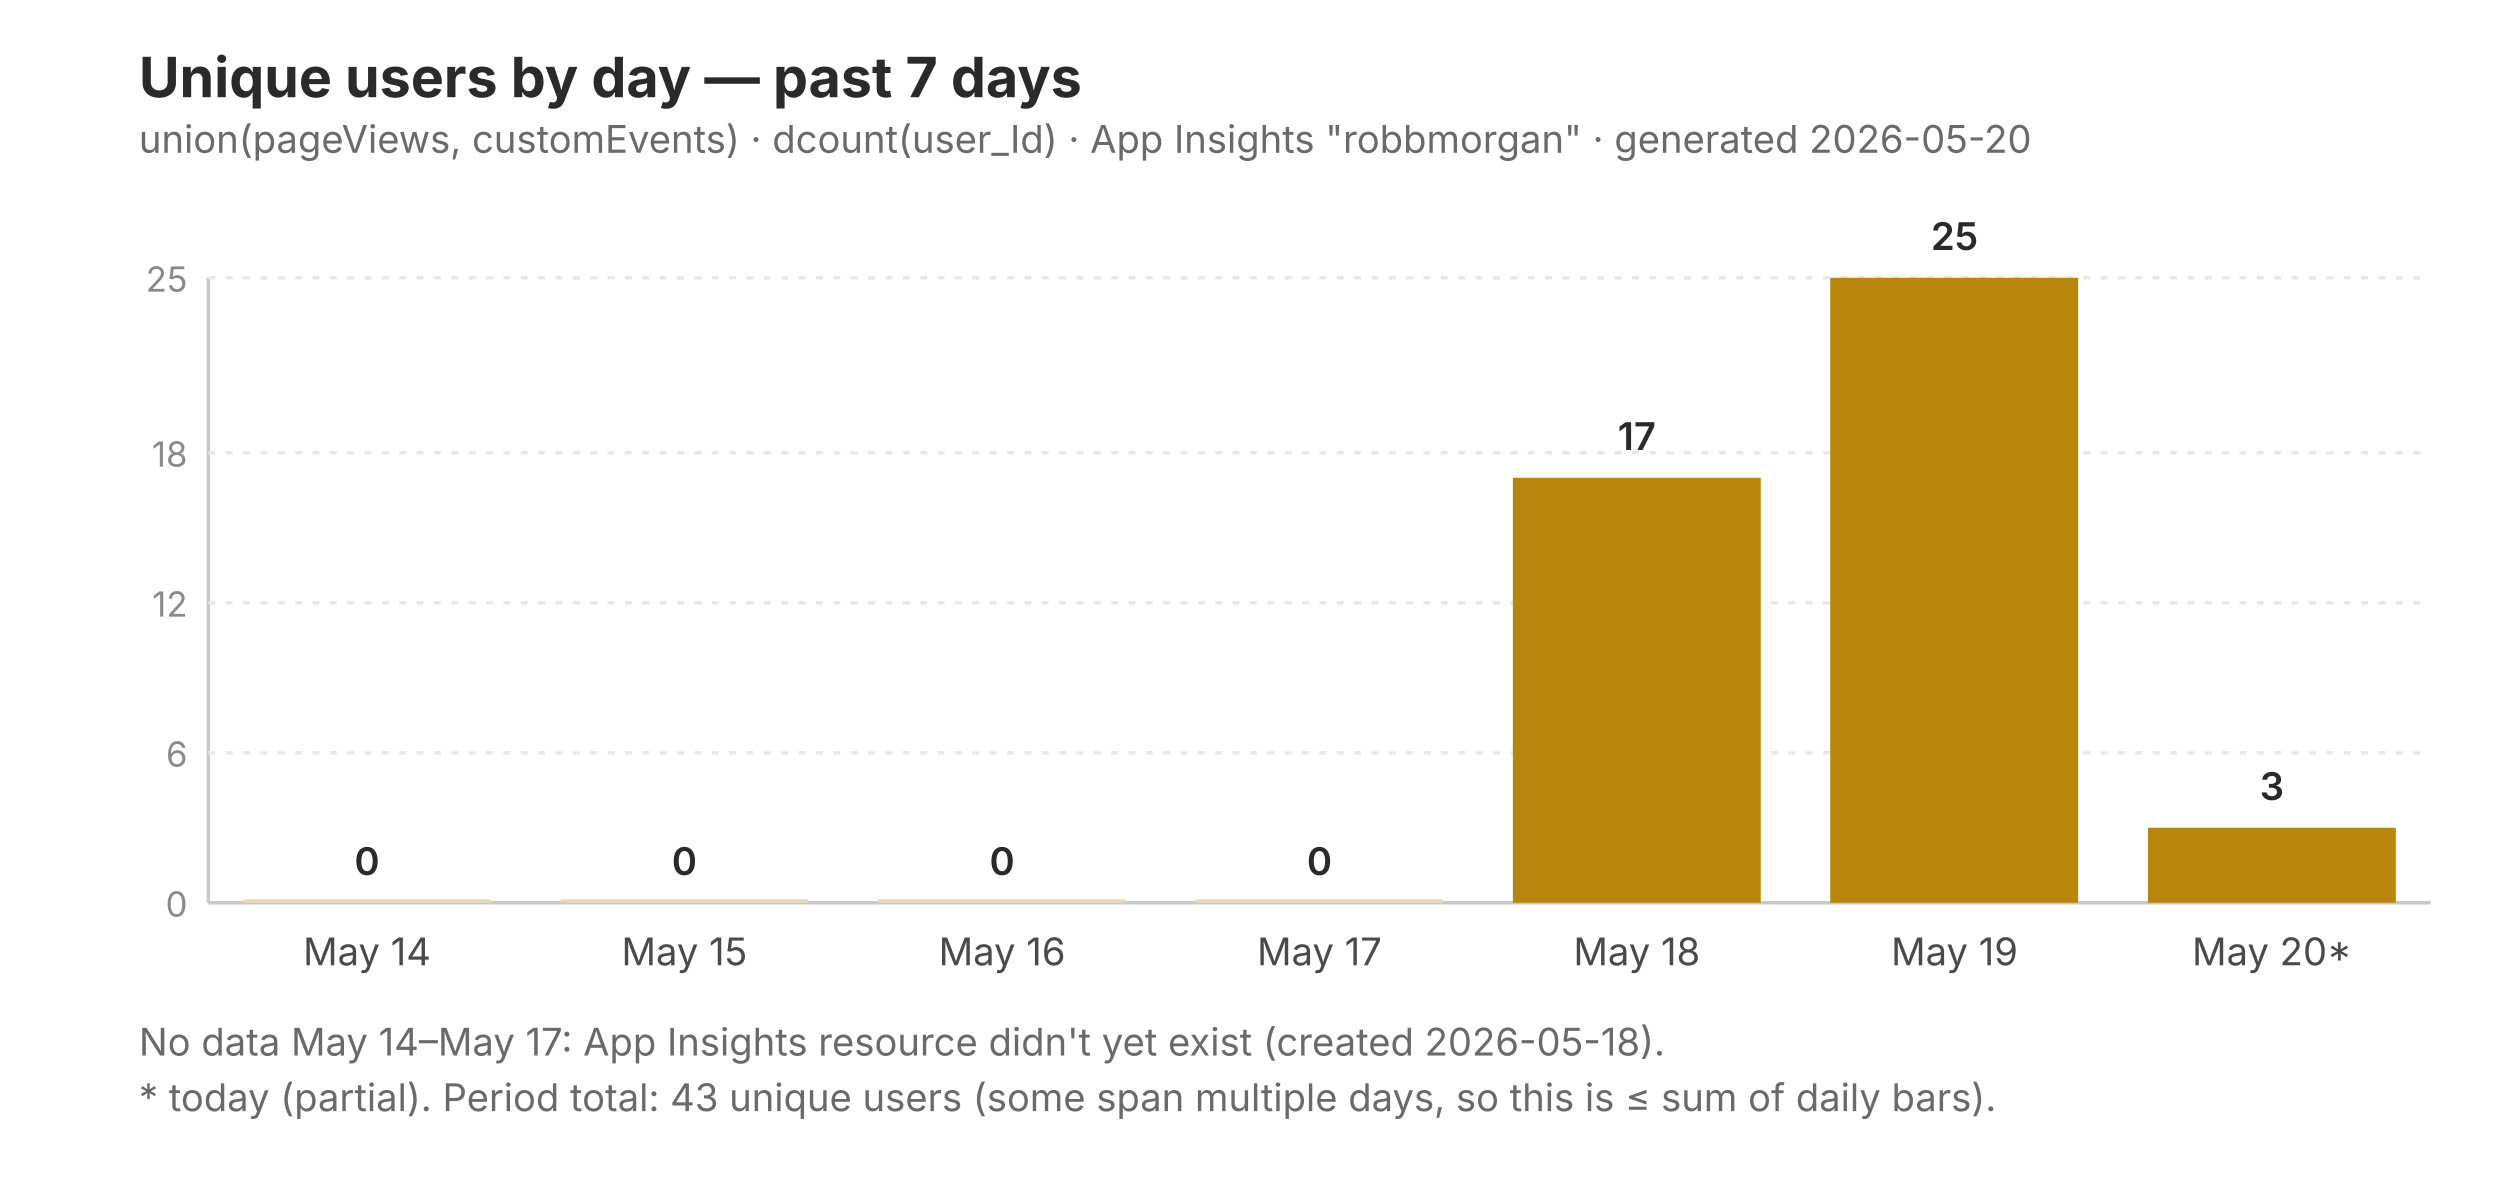
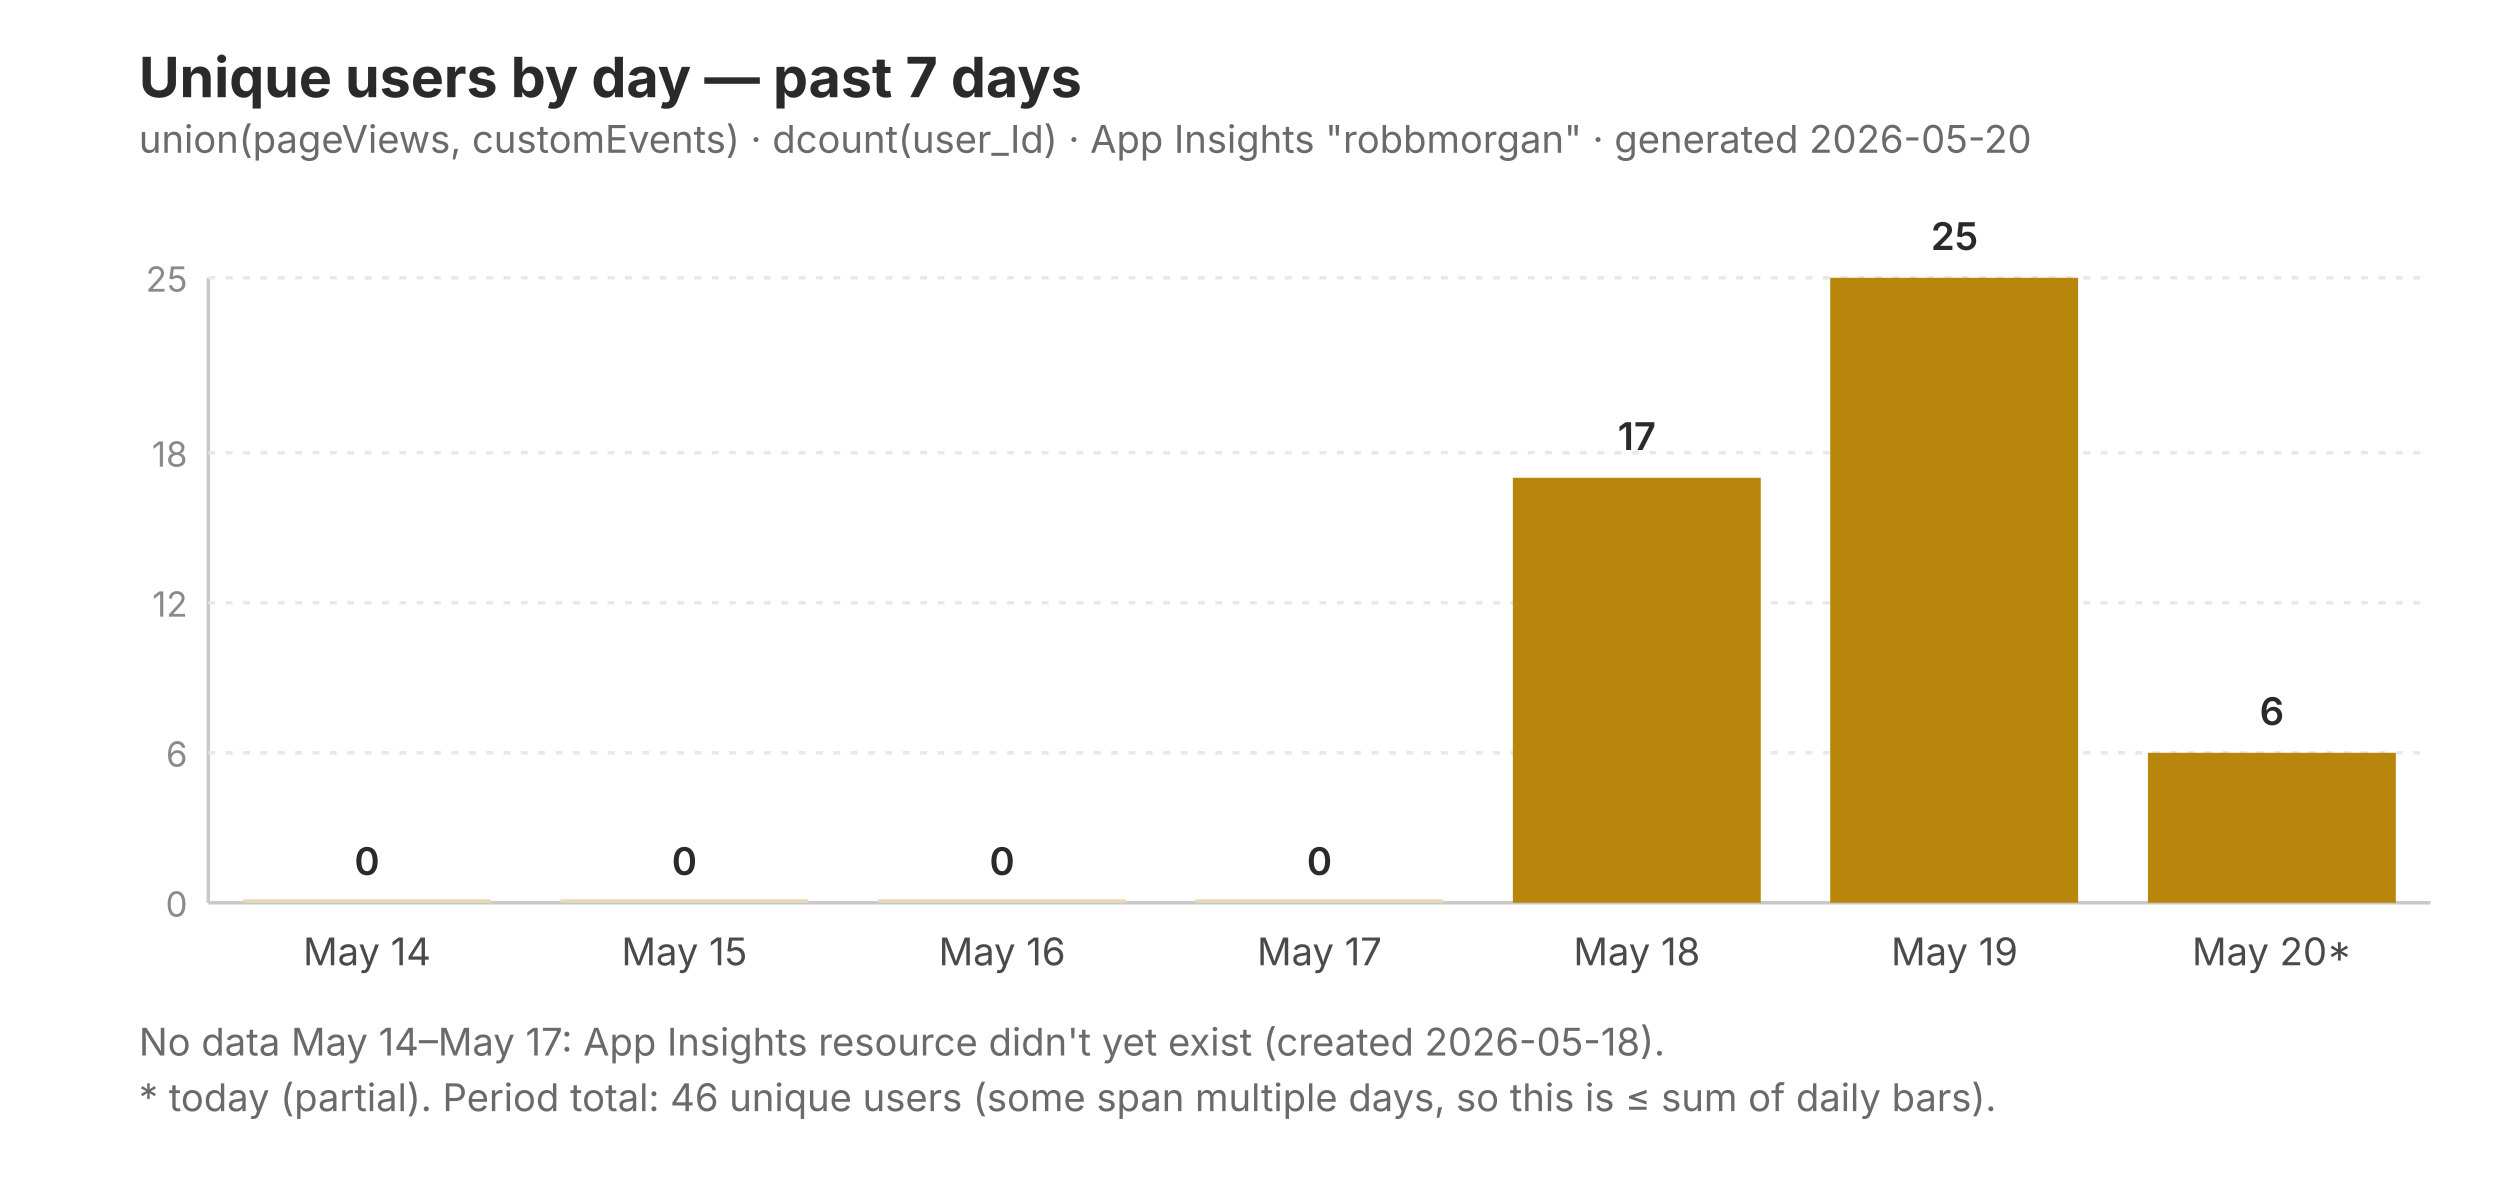
<svg xmlns="http://www.w3.org/2000/svg" viewBox="0 0 720 340" width="720" height="340" font-family="-apple-system, BlinkMacSystemFont, system-ui, sans-serif">
  <style>
    .title { font-size: 16px; font-weight: 700; fill: #2a2a2a; }
    .subtitle { font-size: 11px; fill: #6a6a6a; }
    .axis { stroke: #c8c8c8; stroke-width: 1; }
    .gridline { stroke: #e8e8e8; stroke-width: 1; stroke-dasharray: 2,3; }
    .bar { fill: #b8860b; }
    .bar-zero { fill: #e8d8b8; }
    .day-label { font-size: 11px; fill: #4a4a4a; text-anchor: middle; }
    .value-label { font-size: 11px; font-weight: 600; fill: #2a2a2a; text-anchor: middle; }
    .axis-label { font-size: 10px; fill: #8a8a8a; text-anchor: end; }
    .footer { font-size: 11px; fill: #6a6a6a; }
  </style>
  <text x="40" y="28" class="title">Unique users by day — past 7 days</text>
  <text x="40" y="44" class="subtitle">union(pageViews, customEvents) · dcount(user_Id) · App Insights "robbmorgan" · generated 2026-05-20</text>
  <line x1="60" y1="260" x2="700" y2="260" class="axis" />
  <line x1="60" y1="80" x2="60" y2="260" class="axis" />
  <text x="54" y="264.0" class="axis-label">0</text>
  <line x1="60" y1="216.8" x2="700" y2="216.8" class="gridline" />
  <text x="54" y="220.8" class="axis-label">6</text>
  <line x1="60" y1="173.6" x2="700" y2="173.6" class="gridline" />
  <text x="54" y="177.6" class="axis-label">12</text>
  <line x1="60" y1="130.4" x2="700" y2="130.4" class="gridline" />
  <text x="54" y="134.4" class="axis-label">18</text>
  <line x1="60" y1="80.0" x2="700" y2="80.0" class="gridline" />
  <text x="54" y="84.0" class="axis-label">25</text>
  <rect x="70.0" y="259.0" width="71.4" height="1.0" class="bar-zero" />
  <text x="105.7" y="252.0" class="value-label">0</text>
  <text x="105.7" y="278" class="day-label">May 14</text>
  <rect x="161.4" y="259.0" width="71.4" height="1.0" class="bar-zero" />
  <text x="197.1" y="252.0" class="value-label">0</text>
  <text x="197.1" y="278" class="day-label">May 15</text>
  <rect x="252.9" y="259.0" width="71.4" height="1.0" class="bar-zero" />
  <text x="288.6" y="252.0" class="value-label">0</text>
  <text x="288.6" y="278" class="day-label">May 16</text>
  <rect x="344.3" y="259.0" width="71.4" height="1.0" class="bar-zero" />
  <text x="380.0" y="252.0" class="value-label">0</text>
  <text x="380.0" y="278" class="day-label">May 17</text>
  <rect x="435.7" y="137.6" width="71.4" height="122.4" class="bar" />
  <text x="471.4" y="129.6" class="value-label">17</text>
  <text x="471.4" y="278" class="day-label">May 18</text>
  <rect x="527.1" y="80.0" width="71.4" height="180.0" class="bar" />
  <text x="562.9" y="72.0" class="value-label">25</text>
  <text x="562.9" y="278" class="day-label">May 19</text>
-   <rect x="618.6" y="238.4" width="71.4" height="21.6" class="bar" />
-   <text x="654.3" y="230.4" class="value-label">3</text>
+   <rect x="618.6" y="216.8" width="71.4" height="43.2" class="bar" />
+   <text x="654.3" y="208.8" class="value-label">6</text>
  <text x="654.3" y="278" class="day-label">May 20*</text>
  <text x="40" y="304" class="footer">No data May 14–May 17: App Insights resource didn't yet exist (created 2026-05-18).</text>
-   <text x="40" y="320" class="footer">* today (partial). Period total: 43 unique users (some span multiple days, so this is ≤ sum of daily bars).</text>
+   <text x="40" y="320" class="footer">* today (partial). Period total: 46 unique users (some span multiple days, so this is ≤ sum of daily bars).</text>
</svg>
